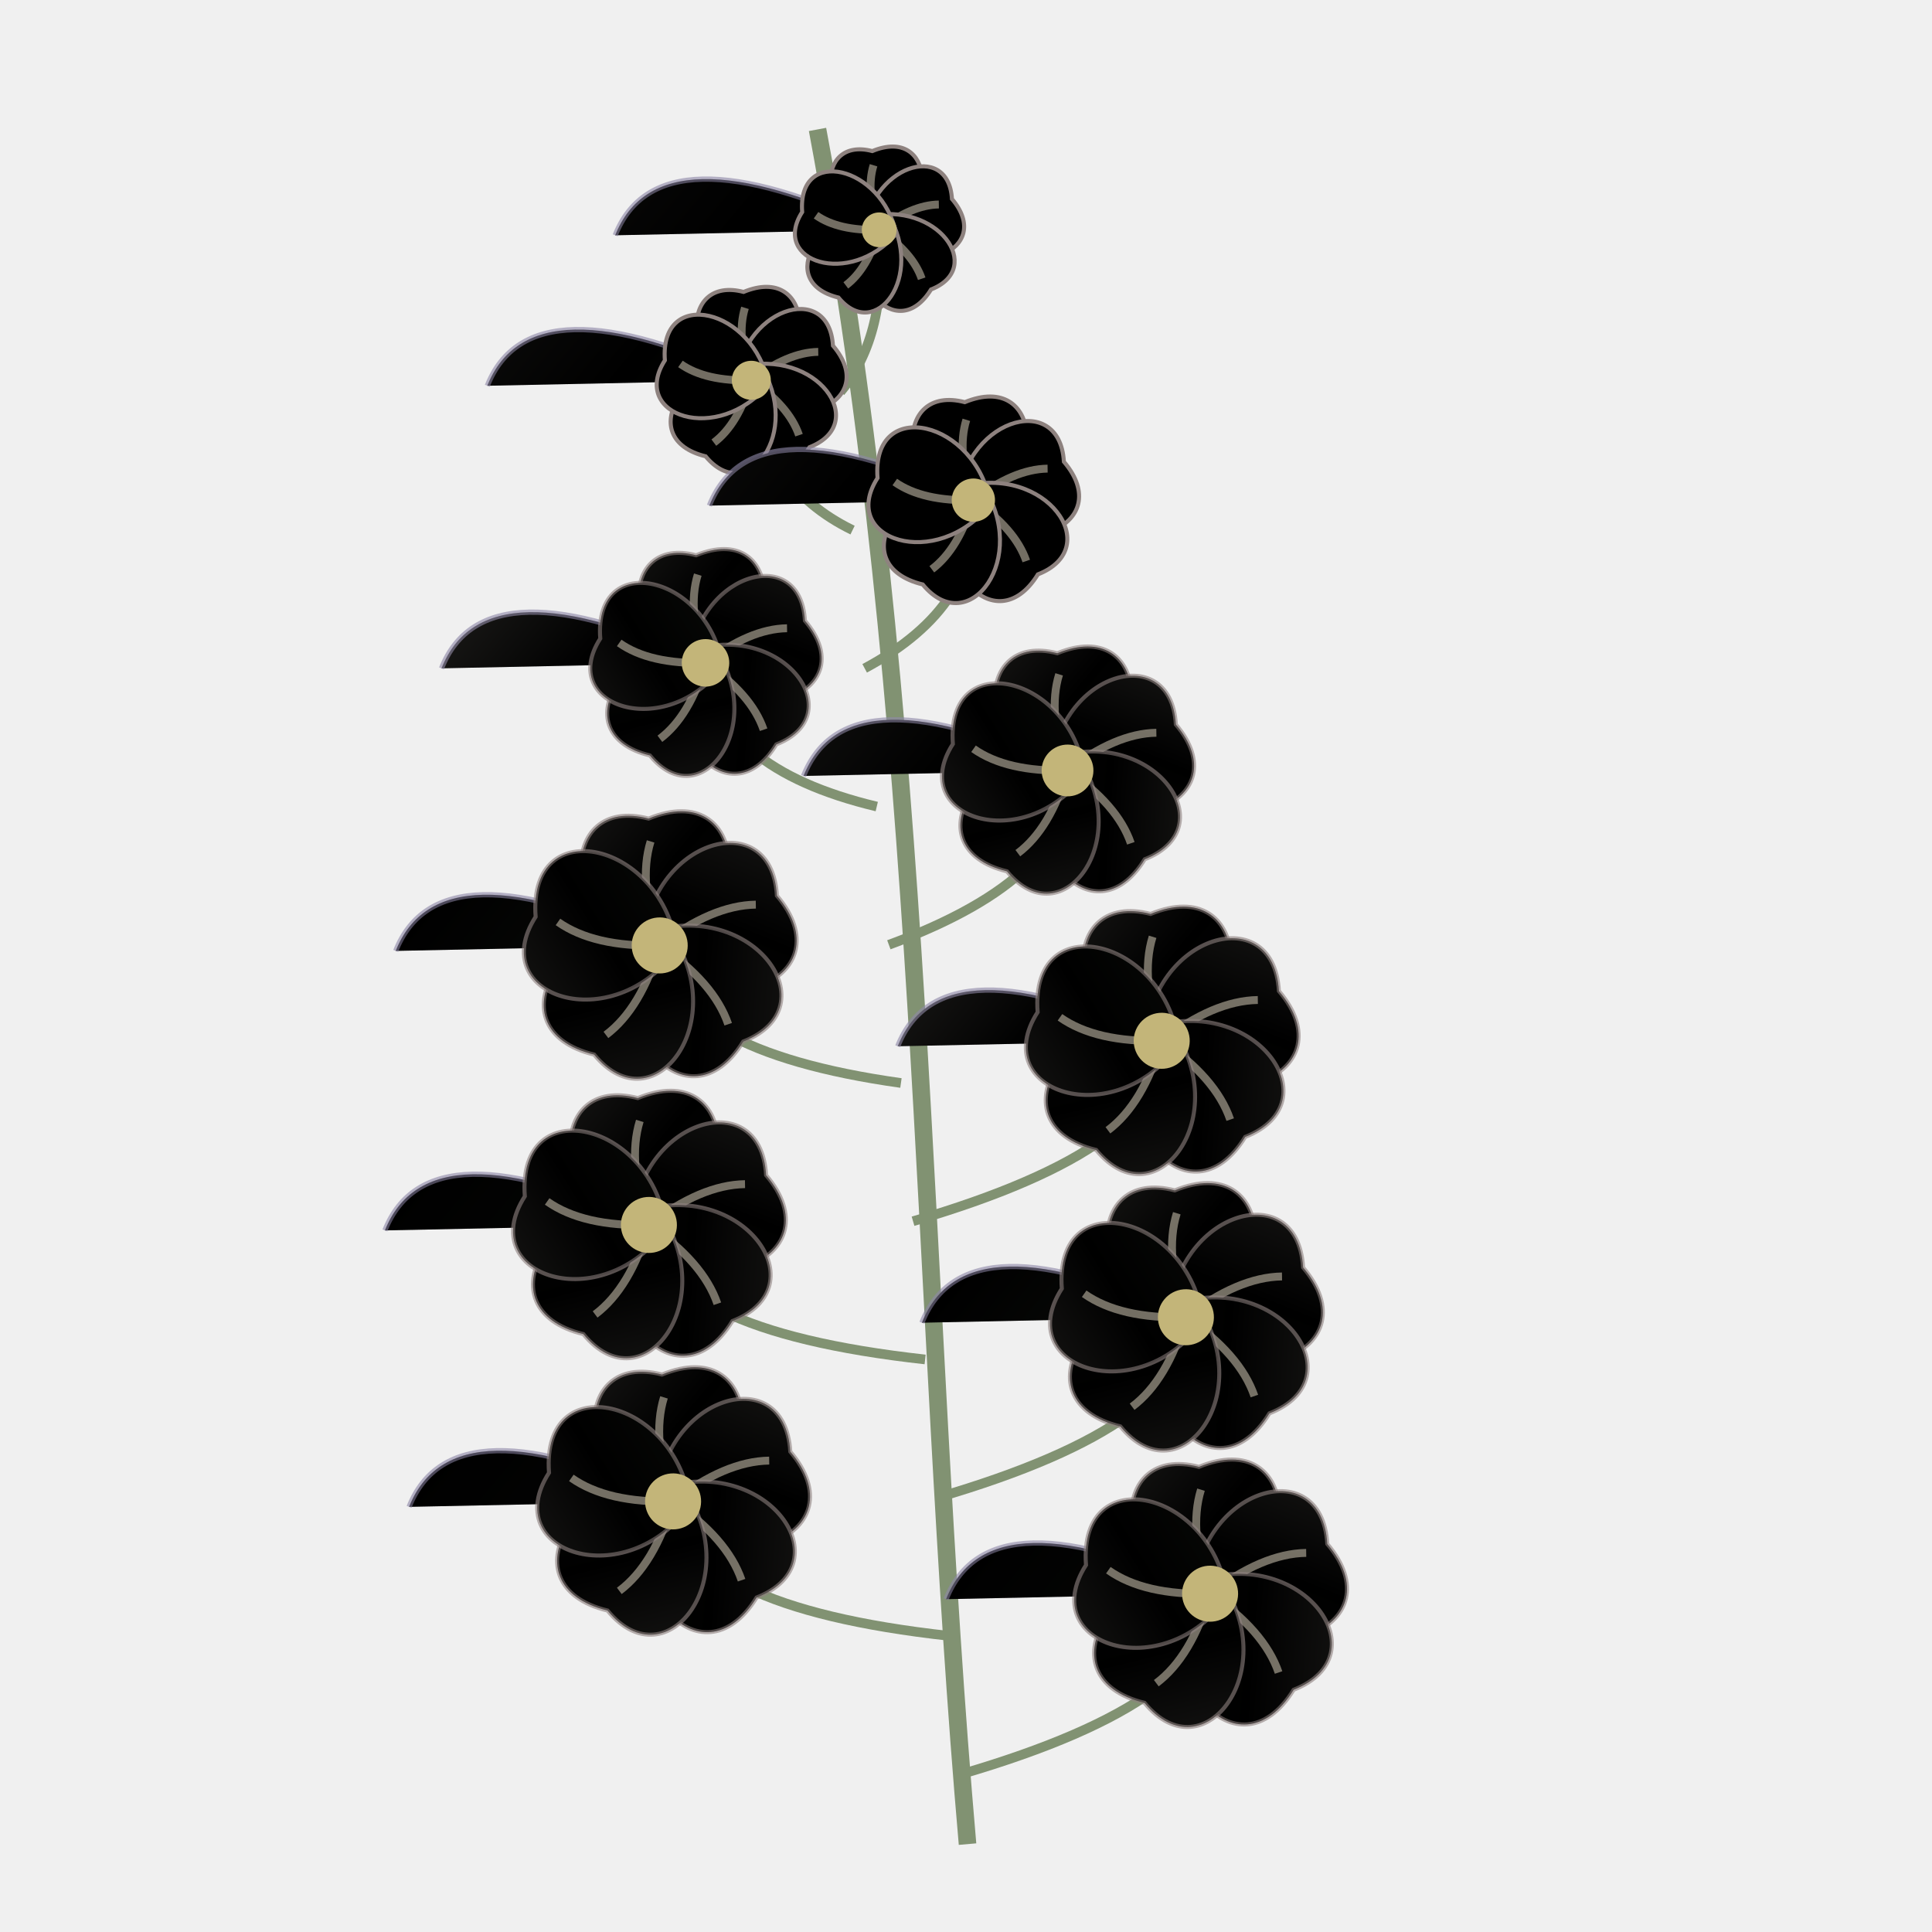
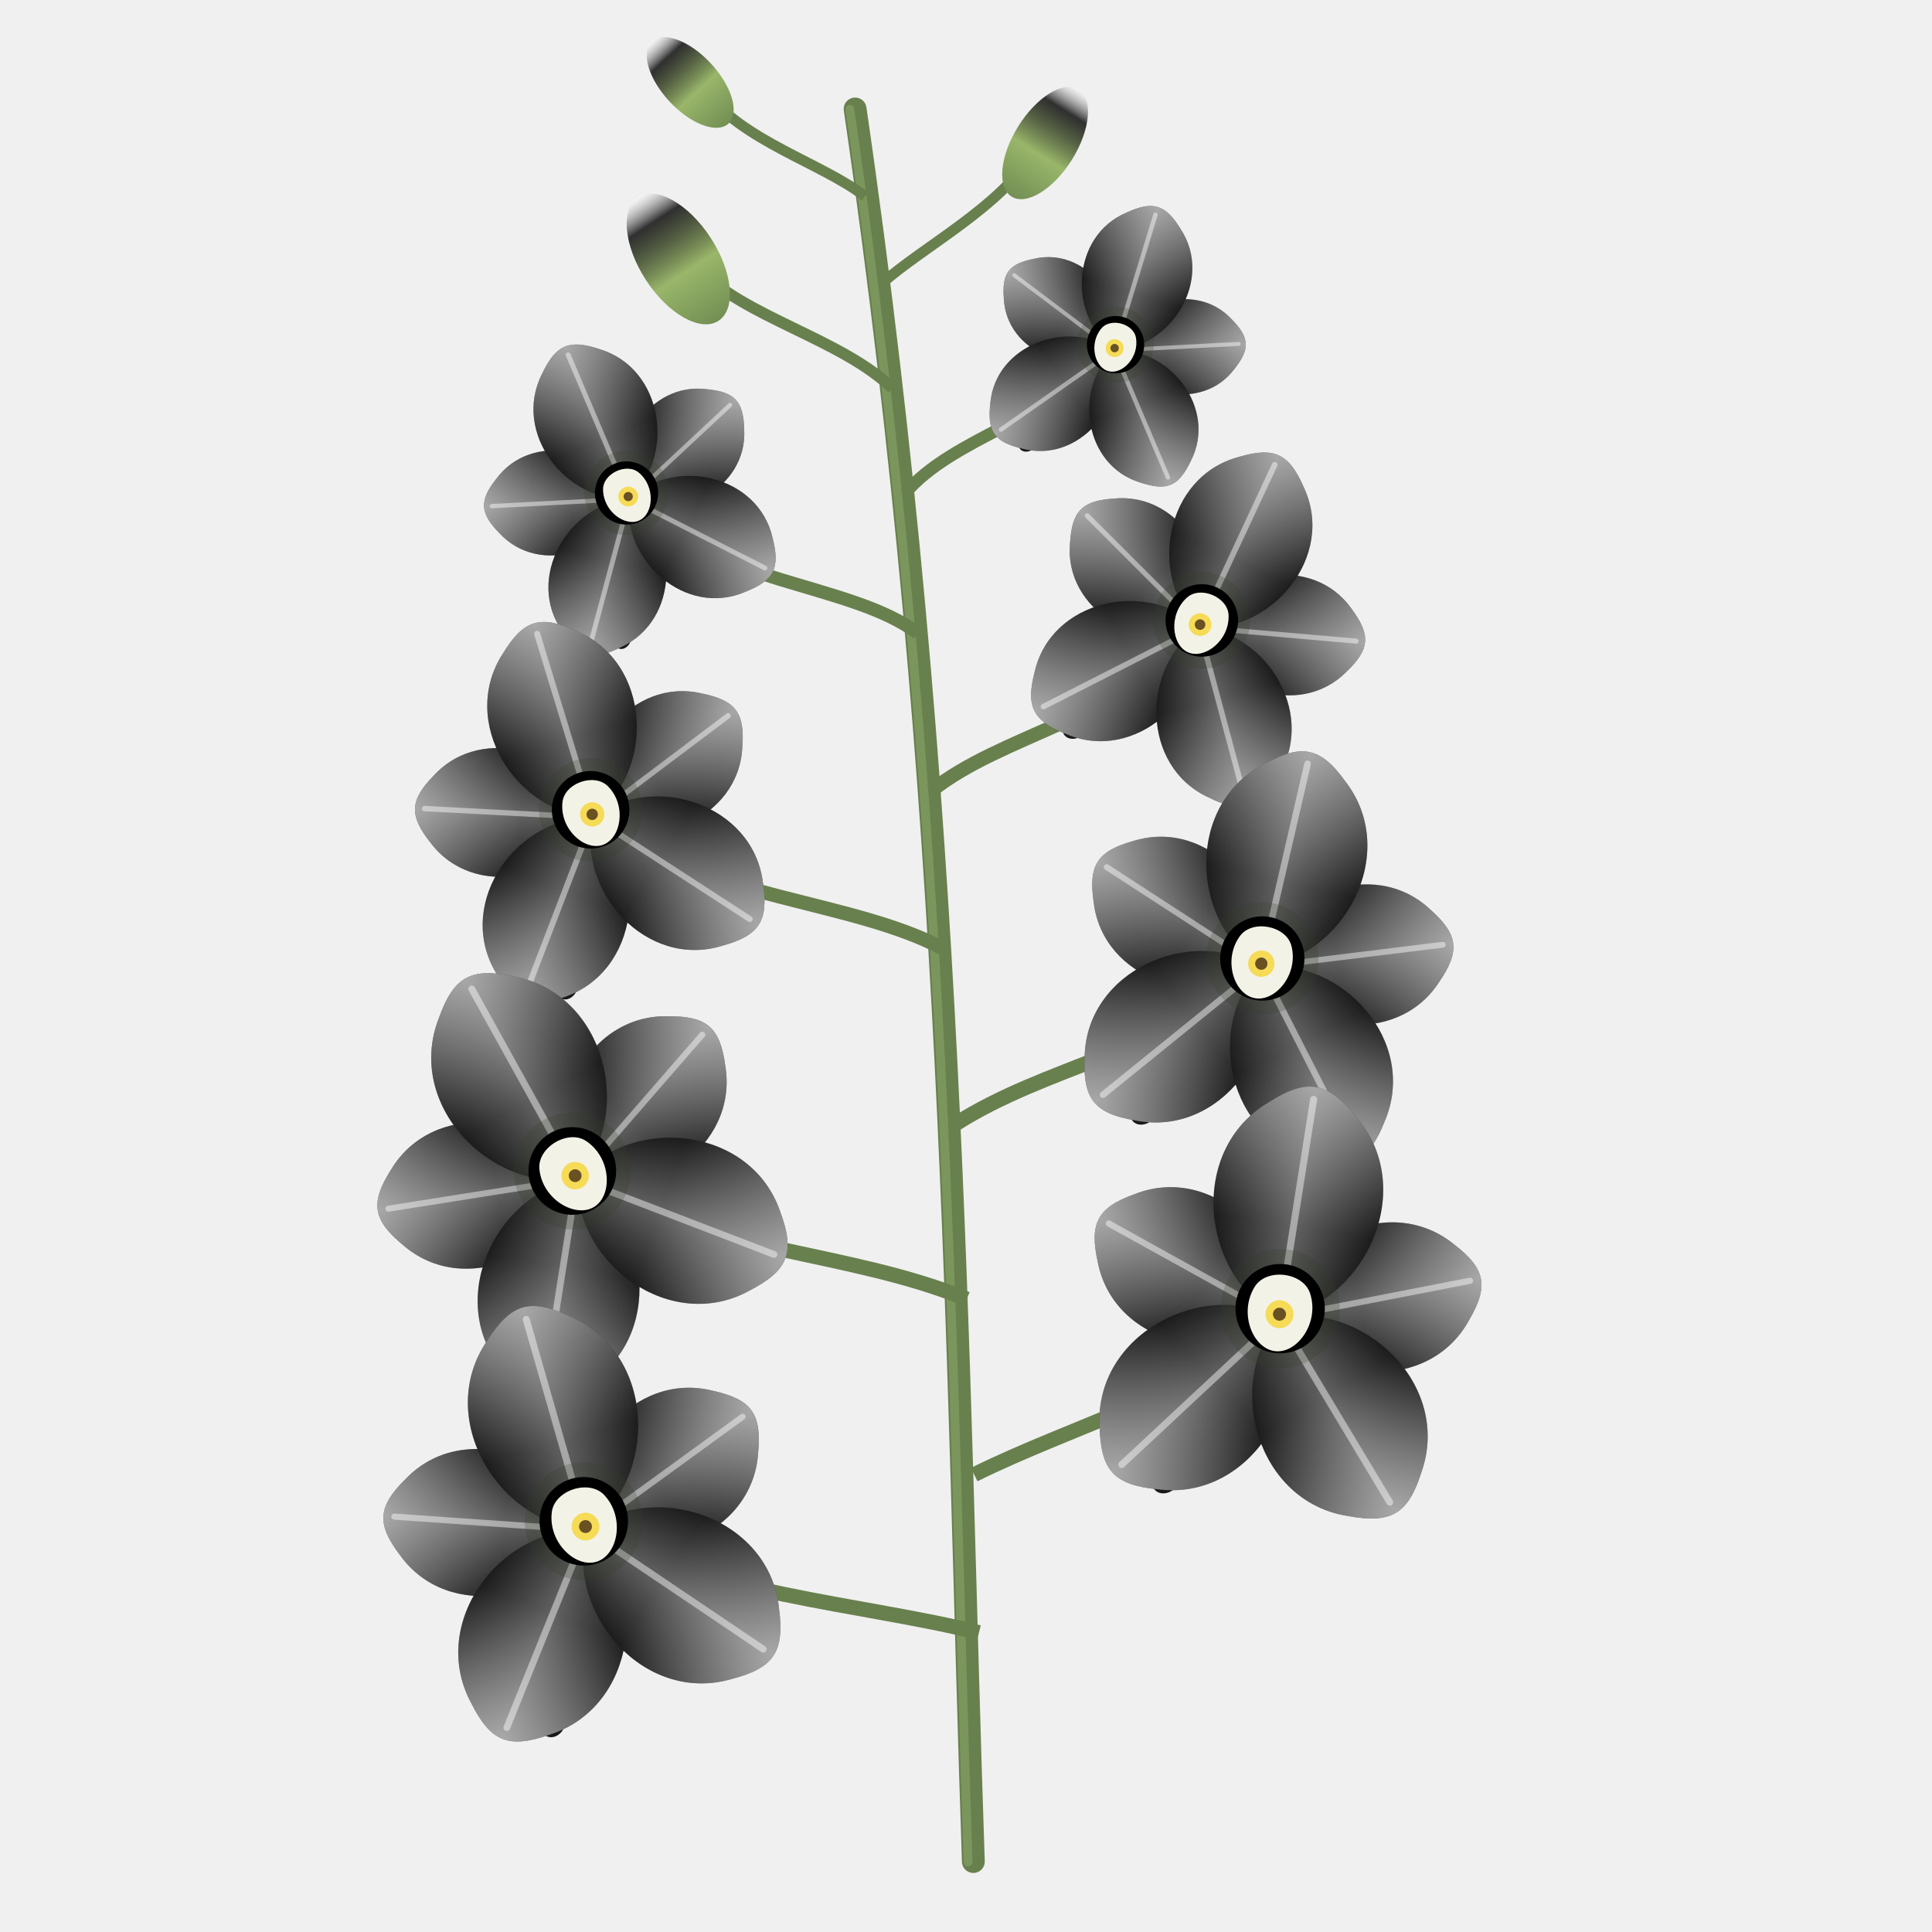
<svg xmlns="http://www.w3.org/2000/svg" width="110" height="110" viewBox="0 0 110 110">
  <defs>
-     <linearGradient id="delphinium-petal-0" gradientUnits="userSpaceOnUse" x1="6" y1="6" x2="58" y2="58">
-       <stop offset="0" stop-color="#fff8e7" />
-       <stop offset=".48" stop-color="__COLOR__" />
-       <stop offset="1" stop-color="#68765b" />
+     <linearGradient id="delph-high" x1="0" y1="0" x2="0" y2="1">
+       <stop offset="0%" stop-color="#ffffff" stop-opacity="0.5" />
+       <stop offset="60%" stop-color="#ffffff" stop-opacity="0.1" />
+       <stop offset="100%" stop-color="#ffffff" stop-opacity="0" />
    </linearGradient>
-     <linearGradient id="delphinium-petal-1" gradientUnits="userSpaceOnUse" x1="14" y1="14" x2="50" y2="50">
-       <stop offset="0" stop-color="#fff8e7" />
-       <stop offset=".48" stop-color="__COLOR__" />
-       <stop offset="1" stop-color="#68765b" />
+     <linearGradient id="delph-rib" x1="0" y1="0" x2="1" y2="0">
+       <stop offset="0%" stop-color="#ffffff" stop-opacity="0" />
+       <stop offset="50%" stop-color="#ffffff" stop-opacity="0.32" />
+       <stop offset="100%" stop-color="#ffffff" stop-opacity="0" />
    </linearGradient>
-     <linearGradient id="delphinium-petal-2" gradientUnits="userSpaceOnUse" x1="22" y1="22" x2="62" y2="62">
-       <stop offset="0" stop-color="#fff8e7" />
-       <stop offset=".48" stop-color="__COLOR__" />
-       <stop offset="1" stop-color="#68765b" />
+     <linearGradient id="bud-grad" x1="0" y1="1" x2="0" y2="0">
+       <stop offset="0%" stop-color="#738f54" />
+       <stop offset="40%" stop-color="#99b66a" />
+       <stop offset="80%" stop-color="__COLOR__" stop-opacity="0.8" />
+       <stop offset="100%" stop-color="#ffffff" stop-opacity="0.4" />
    </linearGradient>
-     <linearGradient id="delphinium-petal-3" gradientUnits="userSpaceOnUse" x1="30" y1="30" x2="46" y2="46">
-       <stop offset="0" stop-color="#fff8e7" />
-       <stop offset=".48" stop-color="__COLOR__" />
-       <stop offset="1" stop-color="#68765b" />
-     </linearGradient>
-     <linearGradient id="delphinium-petal-4" gradientUnits="userSpaceOnUse" x1="-8" y1="-8" x2="5" y2="5">
-       <stop offset="0" stop-color="#fff8e7" />
-       <stop offset=".48" stop-color="__COLOR__" />
-       <stop offset="1" stop-color="#68765b" />
-     </linearGradient>
-     <linearGradient id="delphinium-petal-5" gradientUnits="userSpaceOnUse" x1="38" y1="38" x2="66" y2="66">
-       <stop offset="0" stop-color="#fff8e7" />
-       <stop offset=".48" stop-color="__COLOR__" />
-       <stop offset="1" stop-color="#68765b" />
-     </linearGradient>
-     <linearGradient id="delphinium-petal-6" gradientUnits="userSpaceOnUse" x1="27" y1="27" x2="52" y2="52">
-       <stop offset="0" stop-color="#fff8e7" />
-       <stop offset=".48" stop-color="__COLOR__" />
-       <stop offset="1" stop-color="#68765b" />
-     </linearGradient>
-     <linearGradient id="delphinium-petal-7" gradientUnits="userSpaceOnUse" x1="-9" y1="-9" x2="6" y2="6">
-       <stop offset="0" stop-color="#fff8e7" />
-       <stop offset=".48" stop-color="__COLOR__" />
-       <stop offset="1" stop-color="#68765b" />
-     </linearGradient>
-     <linearGradient id="delphinium-petal-8" gradientUnits="userSpaceOnUse" x1="53" y1="53" x2="70" y2="70">
-       <stop offset="0" stop-color="#fff8e7" />
-       <stop offset=".48" stop-color="__COLOR__" />
-       <stop offset="1" stop-color="#68765b" />
-     </linearGradient>
-     <linearGradient id="delphinium-petal-9" gradientUnits="userSpaceOnUse" x1="25" y1="25" x2="68" y2="68">
-       <stop offset="0" stop-color="#fff8e7" />
-       <stop offset=".48" stop-color="__COLOR__" />
-       <stop offset="1" stop-color="#68765b" />
-     </linearGradient>
-     <linearGradient id="delphinium-petal-10" gradientUnits="userSpaceOnUse" x1="55" y1="55" x2="76" y2="76">
-       <stop offset="0" stop-color="#fff8e7" />
-       <stop offset=".48" stop-color="__COLOR__" />
-       <stop offset="1" stop-color="#68765b" />
-     </linearGradient>
-     <linearGradient id="delphinium-petal-11" gradientUnits="userSpaceOnUse" x1="25" y1="25" x2="84" y2="84">
-       <stop offset="0" stop-color="#fff8e7" />
-       <stop offset=".48" stop-color="__COLOR__" />
-       <stop offset="1" stop-color="#68765b" />
-     </linearGradient>
-     <linearGradient id="delphinium-petal-12" gradientUnits="userSpaceOnUse" x1="55" y1="55" x2="92" y2="92">
-       <stop offset="0" stop-color="#fff8e7" />
-       <stop offset=".48" stop-color="__COLOR__" />
-       <stop offset="1" stop-color="#68765b" />
-     </linearGradient>
+     <g id="single-petal">
+       <path d="M0 0 C-4.2 -1.5 -5.8 -7.5 -2.2 -10.5 C-0.5 -12 0.5 -12 2.2 -10.5 C5.8 -7.5 4.2 -1.5 0 0 Z" fill="__COLOR__" />
+       <path d="M0 0 C-4.2 -1.5 -5.8 -7.5 -2.2 -10.5 C-0.5 -12 0.5 -12 2.2 -10.5 C5.8 -7.5 4.2 -1.5 0 0 Z" fill="url(#delph-high)" />
+       <path d="M0 0 C-4.2 -1.5 -5.8 -7.5 -2.2 -10.5 C-0.5 -12 0.5 -12 2.2 -10.5 C5.8 -7.5 4.2 -1.5 0 0 Z" fill="url(#delph-rib)" />
+       <path d="M0 -1 C0 -4.5 0 -8.5 0 -11" fill="none" stroke="#ffffff" stroke-width="0.35" stroke-linecap="round" opacity="0.45" />
+     </g>
+     <g id="spur">
+       <path d="M0 0 C-1.5 2 -4.5 5 -9.5 5.5 C-10.2 5.5 -10.6 4.8 -9.8 4.2 C-5.8 2.2 -2.5 0.5 0 -2.5 Z" fill="__COLOR__" opacity="0.9" />
+       <path d="M0 0 C-1.5 2 -4.5 5 -9.5 5.5 C-10.2 5.5 -10.6 4.8 -9.8 4.2 C-5.8 2.2 -2.5 0.5 0 -2.5 Z" fill="url(#delph-high)" />
+     </g>
+     <g id="delph-flower">
+       <use href="#spur" transform="rotate(-35)" />
+       <g>
+         <use href="#single-petal" transform="rotate(-68) scale(0.95)" />
+         <use href="#single-petal" transform="rotate(72) scale(0.95)" />
+         <use href="#single-petal" transform="rotate(-140) scale(1.05)" />
+         <use href="#single-petal" transform="rotate(142) scale(1.05)" />
+         <use href="#single-petal" transform="rotate(2) scale(1.08)" />
+       </g>
+       <circle cx="0" cy="-0.5" r="3.2" fill="#2d3b24" opacity="0.22" />
+       <circle cx="0" cy="-0.5" r="2.4" fill="__COLOR__" />
+       <path d="M-1.5 -1.5 C-1 -2.6 1 -2.6 1.5 -1.5 C2.2 0 1.2 1.8 0 1.8 C-1.2 1.8 -2.2 0 -1.5 -1.5 Z" fill="#fffef2" opacity="0.95" />
+       <circle cx="0" cy="-0.2" r="0.75" fill="#f5db56" />
+       <circle cx="0" cy="-0.2" r="0.35" fill="#695123" />
+     </g>
  </defs>
-   <g transform="rotate(-5 55 104)">
-     <path d="M55 105C55 73.667 58.333 41 55 7" fill="none" stroke="#819272" stroke-width="1" />
-     <path d="M55 22.0Q58 19.0 58 13.0" fill="none" stroke="#819272" stroke-width="0.55" />
-     <path d="M58 13.0Q46 6.0 43 12.0" fill="__COLOR__" stroke-opacity=".62" stroke="#8e88a8" stroke-width="0.3" />
-     <path d="M58 13.0Q46 6.0 43 12.0" fill="url(#delphinium-petal-0)" opacity=".14" />
-     <g transform="translate(58 13.0) rotate(0.0)">
-       <path d="M0 1C-3.6 -0.9 -3.15 -5.625 0 -4.5C3.6 -5.625 3.6 -0.675 0 1Z" fill="__COLOR__" stroke="#8e827f" stroke-width="0.23" />
-       <path d="M0 0Q-0.585 -2.25 0 -3.69" fill="none" stroke="#fff4dd" stroke-width="0.45" stroke-opacity=".45" />
+   <g transform="rotate(-3 55 98)">
+     <path d="M55 106 C55.5 78 57.2 46 53.5 6" fill="none" stroke="#68804e" stroke-width="1.3" stroke-linecap="round" />
+     <path d="M54.7 106 C55.2 78 56.9 46 53.2 6" fill="none" stroke="#87a567" stroke-width="0.5" stroke-linecap="round" opacity="0.6" />
+     <path d="M53.8 11 C51.5 9 47 7.5 45 4.5" fill="none" stroke="#68804e" stroke-width="0.6" />
+     <ellipse cx="44.2" cy="4" rx="1.6" ry="3.2" transform="rotate(-40 44.2 4)" fill="url(#bud-grad)" />
+     <path d="M54.5 16 C57 14 61.5 12 63.5 9" fill="none" stroke="#68804e" stroke-width="0.6" />
+     <ellipse cx="64.2" cy="8.5" rx="1.8" ry="3.6" transform="rotate(35 64.2 8.5)" fill="url(#bud-grad)" />
+     <path d="M54.8 22 C52 19 46.5 17.5 44 14.5" fill="none" stroke="#68804e" stroke-width="0.65" />
+     <ellipse cx="43" cy="14" rx="2.2" ry="4.2" transform="rotate(-30 43 14)" fill="url(#bud-grad)" />
+     <path d="M43.5 16.5 C41 18.5 39 19 37.5 19.5" fill="none" stroke="__COLOR__" stroke-width="0.8" stroke-linecap="round" opacity="0.7" />
+     <path d="M55.2 28 C58 25 64 24 67 21" fill="none" stroke="#68804e" stroke-width="0.7" />
+     <g transform="translate(67.5, 20.5) scale(0.68) rotate(18)">
+       <use href="#delph-flower" />
    </g>
-     <g transform="translate(58 13.0) rotate(72.0)">
-       <path d="M0 1C-3.6 -0.9 -3.15 -5.625 0 -4.5C3.6 -5.625 3.6 -0.675 0 1Z" fill="__COLOR__" stroke="#8e827f" stroke-width="0.23" />
-       <path d="M0 0Q-0.585 -2.25 0 -3.69" fill="none" stroke="#fff4dd" stroke-width="0.45" stroke-opacity=".45" />
+     <path d="M55.5 36 C52 33 44 32.5 40 28" fill="none" stroke="#68804e" stroke-width="0.75" />
+     <g transform="translate(39.5, 27.5) scale(0.75) rotate(-22)">
+       <use href="#delph-flower" />
    </g>
-     <g transform="translate(58 13.0) rotate(144.0)">
-       <path d="M0 1C-3.6 -0.9 -3.15 -5.625 0 -4.5C3.6 -5.625 3.6 -0.675 0 1Z" fill="__COLOR__" stroke="#8e827f" stroke-width="0.23" />
-       <path d="M0 0Q-0.585 -2.25 0 -3.69" fill="none" stroke="#fff4dd" stroke-width="0.45" stroke-opacity=".45" />
+     <path d="M55.8 45 C60 42 66.5 41.5 71 37" fill="none" stroke="#68804e" stroke-width="0.8" />
+     <g transform="translate(71.5, 36.5) scale(0.86) rotate(26)">
+       <use href="#delph-flower" />
    </g>
-     <g transform="translate(58 13.0) rotate(216.0)">
-       <path d="M0 1C-3.6 -0.9 -3.15 -5.625 0 -4.5C3.6 -5.625 3.6 -0.675 0 1Z" fill="__COLOR__" stroke="#8e827f" stroke-width="0.23" />
-       <path d="M0 0Q-0.585 -2.25 0 -3.69" fill="none" stroke="#fff4dd" stroke-width="0.45" stroke-opacity=".45" />
+     <path d="M56 54 C51 51 43 50.5 37 46" fill="none" stroke="#68804e" stroke-width="0.8" />
+     <g transform="translate(36.5, 45.5) scale(0.92) rotate(-16)">
+       <use href="#delph-flower" />
    </g>
-     <g transform="translate(58 13.0) rotate(288.0)">
-       <path d="M0 1C-3.6 -0.9 -3.15 -5.625 0 -4.5C3.6 -5.625 3.6 -0.675 0 1Z" fill="__COLOR__" stroke="#8e827f" stroke-width="0.23" />
-       <path d="M0 0Q-0.585 -2.25 0 -3.69" fill="none" stroke="#fff4dd" stroke-width="0.45" stroke-opacity=".45" />
+     <path d="M56.2 64 C61.5 61 68 60.5 73.5 56.5" fill="none" stroke="#68804e" stroke-width="0.85" />
+     <g transform="translate(74, 56) scale(1.0) rotate(14)">
+       <use href="#delph-flower" />
    </g>
-     <ellipse cx="58.00" cy="13.00" rx="0.99" ry="0.99" fill="#c3b579" />
-     <path d="M55 29.9Q50 26.9 50 20.9" fill="none" stroke="#819272" stroke-width="0.55" />
-     <path d="M50 20.9Q38 13.9 35 19.9" fill="__COLOR__" stroke-opacity=".62" stroke="#8e88a8" stroke-width="0.3" />
-     <path d="M50 20.9Q38 13.9 35 19.9" fill="url(#delphinium-petal-1)" opacity=".14" />
-     <g transform="translate(50 20.9) rotate(0.0)">
-       <path d="M0 1C-4.04 -1.01 -3.535 -6.312 0 -5.05C4.04 -6.312 4.04 -0.757 0 1Z" fill="__COLOR__" stroke="#8e827f" stroke-width="0.23" />
-       <path d="M0 0Q-0.656 -2.525 0 -4.141" fill="none" stroke="#fff4dd" stroke-width="0.45" stroke-opacity=".45" />
+     <path d="M56.3 74 C50 71 42 70.5 35 66.5" fill="none" stroke="#68804e" stroke-width="0.85" />
+     <g transform="translate(34.5, 66) scale(1.04) rotate(-28)">
+       <use href="#delph-flower" />
    </g>
-     <g transform="translate(50 20.9) rotate(72.0)">
-       <path d="M0 1C-4.04 -1.01 -3.535 -6.312 0 -5.05C4.04 -6.312 4.04 -0.757 0 1Z" fill="__COLOR__" stroke="#8e827f" stroke-width="0.23" />
-       <path d="M0 0Q-0.656 -2.525 0 -4.141" fill="none" stroke="#fff4dd" stroke-width="0.45" stroke-opacity=".45" />
+     <path d="M56.2 84 C62 81.5 69 80 73.5 76.5" fill="none" stroke="#68804e" stroke-width="0.85" />
+     <g transform="translate(74, 76) scale(1.06) rotate(10)">
+       <use href="#delph-flower" />
    </g>
-     <g transform="translate(50 20.9) rotate(144.0)">
-       <path d="M0 1C-4.04 -1.01 -3.535 -6.312 0 -5.05C4.04 -6.312 4.04 -0.757 0 1Z" fill="__COLOR__" stroke="#8e827f" stroke-width="0.23" />
-       <path d="M0 0Q-0.656 -2.525 0 -4.141" fill="none" stroke="#fff4dd" stroke-width="0.45" stroke-opacity=".45" />
+     <path d="M56 93 C49.5 91 40.5 90 34.5 86" fill="none" stroke="#68804e" stroke-width="0.85" />
+     <g transform="translate(34, 86) scale(1.05) rotate(-15)">
+       <use href="#delph-flower" />
    </g>
-     <g transform="translate(50 20.9) rotate(216.0)">
-       <path d="M0 1C-4.04 -1.01 -3.535 -6.312 0 -5.05C4.04 -6.312 4.04 -0.757 0 1Z" fill="__COLOR__" stroke="#8e827f" stroke-width="0.23" />
-       <path d="M0 0Q-0.656 -2.525 0 -4.141" fill="none" stroke="#fff4dd" stroke-width="0.45" stroke-opacity=".45" />
-     </g>
-     <g transform="translate(50 20.9) rotate(288.0)">
-       <path d="M0 1C-4.04 -1.01 -3.535 -6.312 0 -5.05C4.04 -6.312 4.04 -0.757 0 1Z" fill="__COLOR__" stroke="#8e827f" stroke-width="0.23" />
-       <path d="M0 0Q-0.656 -2.525 0 -4.141" fill="none" stroke="#fff4dd" stroke-width="0.45" stroke-opacity=".45" />
-     </g>
-     <ellipse cx="50.00" cy="20.90" rx="1.111" ry="1.111" fill="#c3b579" />
-     <path d="M55 37.8Q62 34.8 62 28.8" fill="none" stroke="#819272" stroke-width="0.55" />
-     <path d="M62 28.8Q50 21.8 47 27.8" fill="__COLOR__" stroke-opacity=".62" stroke="#8e88a8" stroke-width="0.3" />
-     <path d="M62 28.8Q50 21.8 47 27.8" fill="url(#delphinium-petal-2)" opacity=".14" />
-     <g transform="translate(62 28.8) rotate(0.0)">
-       <path d="M0 1C-4.48 -1.12 -3.92 -7.0 0 -5.6C4.48 -7.0 4.48 -0.84 0 1Z" fill="__COLOR__" stroke="#8e827f" stroke-width="0.23" />
-       <path d="M0 0Q-0.728 -2.8 0 -4.592" fill="none" stroke="#fff4dd" stroke-width="0.45" stroke-opacity=".45" />
-     </g>
-     <g transform="translate(62 28.8) rotate(72.0)">
-       <path d="M0 1C-4.48 -1.12 -3.92 -7.0 0 -5.6C4.48 -7.0 4.48 -0.84 0 1Z" fill="__COLOR__" stroke="#8e827f" stroke-width="0.23" />
-       <path d="M0 0Q-0.728 -2.8 0 -4.592" fill="none" stroke="#fff4dd" stroke-width="0.45" stroke-opacity=".45" />
-     </g>
-     <g transform="translate(62 28.8) rotate(144.0)">
-       <path d="M0 1C-4.48 -1.12 -3.92 -7.0 0 -5.6C4.48 -7.0 4.48 -0.84 0 1Z" fill="__COLOR__" stroke="#8e827f" stroke-width="0.23" />
-       <path d="M0 0Q-0.728 -2.8 0 -4.592" fill="none" stroke="#fff4dd" stroke-width="0.45" stroke-opacity=".45" />
-     </g>
-     <g transform="translate(62 28.8) rotate(216.0)">
-       <path d="M0 1C-4.48 -1.12 -3.92 -7.0 0 -5.6C4.48 -7.0 4.48 -0.84 0 1Z" fill="__COLOR__" stroke="#8e827f" stroke-width="0.23" />
-       <path d="M0 0Q-0.728 -2.8 0 -4.592" fill="none" stroke="#fff4dd" stroke-width="0.45" stroke-opacity=".45" />
-     </g>
-     <g transform="translate(62 28.8) rotate(288.0)">
-       <path d="M0 1C-4.48 -1.12 -3.92 -7.0 0 -5.6C4.48 -7.0 4.48 -0.84 0 1Z" fill="__COLOR__" stroke="#8e827f" stroke-width="0.23" />
-       <path d="M0 0Q-0.728 -2.8 0 -4.592" fill="none" stroke="#fff4dd" stroke-width="0.45" stroke-opacity=".45" />
-     </g>
-     <ellipse cx="62.00" cy="28.80" rx="1.232" ry="1.232" fill="#c3b579" />
-     <path d="M55 45.7Q46 42.7 46 36.7" fill="none" stroke="#819272" stroke-width="0.55" />
-     <path d="M46 36.7Q34 29.7 31 35.7" fill="__COLOR__" stroke-opacity=".62" stroke="#8e88a8" stroke-width="0.3" />
-     <path d="M46 36.7Q34 29.7 31 35.7" fill="url(#delphinium-petal-3)" opacity=".14" />
-     <g transform="translate(46 36.7) rotate(0.0)">
-       <path d="M0 1C-4.92 -1.23 -4.305 -7.688 0 -6.15C4.92 -7.688 4.92 -0.922 0 1Z" fill="__COLOR__" stroke-opacity=".62" stroke="#8e827f" stroke-width="0.23" />
-       <path d="M0 1C-4.92 -1.23 -4.305 -7.688 0 -6.15C4.92 -7.688 4.92 -0.922 0 1Z" fill="url(#delphinium-petal-4)" opacity=".14" />
-       <path d="M0 0Q-0.8 -3.075 0 -5.043" fill="none" stroke="#fff4dd" stroke-width="0.45" stroke-opacity=".45" />
-     </g>
-     <g transform="translate(46 36.7) rotate(72.0)">
-       <path d="M0 1C-4.92 -1.23 -4.305 -7.688 0 -6.15C4.92 -7.688 4.92 -0.922 0 1Z" fill="__COLOR__" stroke-opacity=".62" stroke="#8e827f" stroke-width="0.23" />
-       <path d="M0 1C-4.92 -1.23 -4.305 -7.688 0 -6.15C4.92 -7.688 4.92 -0.922 0 1Z" fill="url(#delphinium-petal-4)" opacity=".14" />
-       <path d="M0 0Q-0.8 -3.075 0 -5.043" fill="none" stroke="#fff4dd" stroke-width="0.45" stroke-opacity=".45" />
-     </g>
-     <g transform="translate(46 36.7) rotate(144.0)">
-       <path d="M0 1C-4.92 -1.23 -4.305 -7.688 0 -6.15C4.92 -7.688 4.92 -0.922 0 1Z" fill="__COLOR__" stroke-opacity=".62" stroke="#8e827f" stroke-width="0.23" />
-       <path d="M0 1C-4.92 -1.23 -4.305 -7.688 0 -6.15C4.92 -7.688 4.92 -0.922 0 1Z" fill="url(#delphinium-petal-4)" opacity=".14" />
-       <path d="M0 0Q-0.8 -3.075 0 -5.043" fill="none" stroke="#fff4dd" stroke-width="0.45" stroke-opacity=".45" />
-     </g>
-     <g transform="translate(46 36.7) rotate(216.0)">
-       <path d="M0 1C-4.92 -1.23 -4.305 -7.688 0 -6.15C4.92 -7.688 4.92 -0.922 0 1Z" fill="__COLOR__" stroke-opacity=".62" stroke="#8e827f" stroke-width="0.23" />
-       <path d="M0 1C-4.92 -1.23 -4.305 -7.688 0 -6.15C4.92 -7.688 4.92 -0.922 0 1Z" fill="url(#delphinium-petal-4)" opacity=".14" />
-       <path d="M0 0Q-0.8 -3.075 0 -5.043" fill="none" stroke="#fff4dd" stroke-width="0.45" stroke-opacity=".45" />
-     </g>
-     <g transform="translate(46 36.7) rotate(288.0)">
-       <path d="M0 1C-4.92 -1.23 -4.305 -7.688 0 -6.15C4.92 -7.688 4.92 -0.922 0 1Z" fill="__COLOR__" stroke-opacity=".62" stroke="#8e827f" stroke-width="0.23" />
-       <path d="M0 1C-4.92 -1.23 -4.305 -7.688 0 -6.15C4.92 -7.688 4.92 -0.922 0 1Z" fill="url(#delphinium-petal-4)" opacity=".14" />
-       <path d="M0 0Q-0.8 -3.075 0 -5.043" fill="none" stroke="#fff4dd" stroke-width="0.45" stroke-opacity=".45" />
-     </g>
-     <ellipse cx="46.00" cy="36.70" rx="1.353" ry="1.353" fill="#c3b579" />
-     <path d="M55 53.6Q66 50.6 66 44.6" fill="none" stroke="#819272" stroke-width="0.55" />
-     <path d="M66 44.6Q54 37.6 51 43.6" fill="__COLOR__" stroke-opacity=".62" stroke="#8e88a8" stroke-width="0.3" />
-     <path d="M66 44.6Q54 37.6 51 43.6" fill="url(#delphinium-petal-5)" opacity=".14" />
-     <g transform="translate(66 44.6) rotate(0.0)">
-       <path d="M0 1C-5.36 -1.34 -4.69 -8.375 0 -6.7C5.36 -8.375 5.36 -1.005 0 1Z" fill="__COLOR__" stroke-opacity=".62" stroke="#8e827f" stroke-width="0.23" />
-       <path d="M0 1C-5.36 -1.34 -4.69 -8.375 0 -6.7C5.36 -8.375 5.36 -1.005 0 1Z" fill="url(#delphinium-petal-4)" opacity=".14" />
-       <path d="M0 0Q-0.871 -3.35 0 -5.494" fill="none" stroke="#fff4dd" stroke-width="0.45" stroke-opacity=".45" />
-     </g>
-     <g transform="translate(66 44.6) rotate(72.0)">
-       <path d="M0 1C-5.36 -1.34 -4.69 -8.375 0 -6.7C5.36 -8.375 5.36 -1.005 0 1Z" fill="__COLOR__" stroke-opacity=".62" stroke="#8e827f" stroke-width="0.23" />
-       <path d="M0 1C-5.36 -1.34 -4.69 -8.375 0 -6.7C5.36 -8.375 5.36 -1.005 0 1Z" fill="url(#delphinium-petal-4)" opacity=".14" />
-       <path d="M0 0Q-0.871 -3.35 0 -5.494" fill="none" stroke="#fff4dd" stroke-width="0.45" stroke-opacity=".45" />
-     </g>
-     <g transform="translate(66 44.6) rotate(144.0)">
-       <path d="M0 1C-5.36 -1.34 -4.69 -8.375 0 -6.7C5.36 -8.375 5.36 -1.005 0 1Z" fill="__COLOR__" stroke-opacity=".62" stroke="#8e827f" stroke-width="0.23" />
-       <path d="M0 1C-5.36 -1.34 -4.69 -8.375 0 -6.7C5.36 -8.375 5.36 -1.005 0 1Z" fill="url(#delphinium-petal-4)" opacity=".14" />
-       <path d="M0 0Q-0.871 -3.35 0 -5.494" fill="none" stroke="#fff4dd" stroke-width="0.45" stroke-opacity=".45" />
-     </g>
-     <g transform="translate(66 44.6) rotate(216.0)">
-       <path d="M0 1C-5.36 -1.34 -4.69 -8.375 0 -6.7C5.36 -8.375 5.36 -1.005 0 1Z" fill="__COLOR__" stroke-opacity=".62" stroke="#8e827f" stroke-width="0.23" />
-       <path d="M0 1C-5.36 -1.34 -4.69 -8.375 0 -6.7C5.36 -8.375 5.36 -1.005 0 1Z" fill="url(#delphinium-petal-4)" opacity=".14" />
-       <path d="M0 0Q-0.871 -3.35 0 -5.494" fill="none" stroke="#fff4dd" stroke-width="0.45" stroke-opacity=".45" />
-     </g>
-     <g transform="translate(66 44.6) rotate(288.0)">
-       <path d="M0 1C-5.36 -1.34 -4.69 -8.375 0 -6.7C5.36 -8.375 5.36 -1.005 0 1Z" fill="__COLOR__" stroke-opacity=".62" stroke="#8e827f" stroke-width="0.23" />
-       <path d="M0 1C-5.36 -1.34 -4.69 -8.375 0 -6.7C5.36 -8.375 5.36 -1.005 0 1Z" fill="url(#delphinium-petal-4)" opacity=".14" />
-       <path d="M0 0Q-0.871 -3.35 0 -5.494" fill="none" stroke="#fff4dd" stroke-width="0.45" stroke-opacity=".45" />
-     </g>
-     <ellipse cx="66.00" cy="44.60" rx="1.474" ry="1.474" fill="#c3b579" />
-     <path d="M55 61.5Q42 58.5 42 52.5" fill="none" stroke="#819272" stroke-width="0.55" />
-     <path d="M42 52.5Q30 45.5 27 51.5" fill="__COLOR__" stroke-opacity=".62" stroke="#8e88a8" stroke-width="0.3" />
-     <path d="M42 52.5Q30 45.5 27 51.5" fill="url(#delphinium-petal-6)" opacity=".14" />
-     <g transform="translate(42 52.5) rotate(0.0)">
-       <path d="M0 1C-5.8 -1.45 -5.075 -9.062 0 -7.25C5.8 -9.062 5.8 -1.087 0 1Z" fill="__COLOR__" stroke-opacity=".62" stroke="#8e827f" stroke-width="0.23" />
-       <path d="M0 1C-5.8 -1.45 -5.075 -9.062 0 -7.25C5.8 -9.062 5.8 -1.087 0 1Z" fill="url(#delphinium-petal-7)" opacity=".14" />
-       <path d="M0 0Q-0.943 -3.625 0 -5.945" fill="none" stroke="#fff4dd" stroke-width="0.45" stroke-opacity=".45" />
-     </g>
-     <g transform="translate(42 52.5) rotate(72.0)">
-       <path d="M0 1C-5.8 -1.45 -5.075 -9.062 0 -7.25C5.8 -9.062 5.8 -1.087 0 1Z" fill="__COLOR__" stroke-opacity=".62" stroke="#8e827f" stroke-width="0.23" />
-       <path d="M0 1C-5.8 -1.45 -5.075 -9.062 0 -7.25C5.8 -9.062 5.8 -1.087 0 1Z" fill="url(#delphinium-petal-7)" opacity=".14" />
-       <path d="M0 0Q-0.943 -3.625 0 -5.945" fill="none" stroke="#fff4dd" stroke-width="0.45" stroke-opacity=".45" />
-     </g>
-     <g transform="translate(42 52.5) rotate(144.0)">
-       <path d="M0 1C-5.8 -1.45 -5.075 -9.062 0 -7.25C5.8 -9.062 5.8 -1.087 0 1Z" fill="__COLOR__" stroke-opacity=".62" stroke="#8e827f" stroke-width="0.23" />
-       <path d="M0 1C-5.8 -1.45 -5.075 -9.062 0 -7.25C5.8 -9.062 5.8 -1.087 0 1Z" fill="url(#delphinium-petal-7)" opacity=".14" />
-       <path d="M0 0Q-0.943 -3.625 0 -5.945" fill="none" stroke="#fff4dd" stroke-width="0.45" stroke-opacity=".45" />
-     </g>
-     <g transform="translate(42 52.5) rotate(216.0)">
-       <path d="M0 1C-5.8 -1.45 -5.075 -9.062 0 -7.25C5.8 -9.062 5.8 -1.087 0 1Z" fill="__COLOR__" stroke-opacity=".62" stroke="#8e827f" stroke-width="0.23" />
-       <path d="M0 1C-5.8 -1.45 -5.075 -9.062 0 -7.25C5.8 -9.062 5.8 -1.087 0 1Z" fill="url(#delphinium-petal-7)" opacity=".14" />
-       <path d="M0 0Q-0.943 -3.625 0 -5.945" fill="none" stroke="#fff4dd" stroke-width="0.45" stroke-opacity=".45" />
-     </g>
-     <g transform="translate(42 52.5) rotate(288.0)">
-       <path d="M0 1C-5.8 -1.45 -5.075 -9.062 0 -7.25C5.8 -9.062 5.8 -1.087 0 1Z" fill="__COLOR__" stroke-opacity=".62" stroke="#8e827f" stroke-width="0.23" />
-       <path d="M0 1C-5.8 -1.45 -5.075 -9.062 0 -7.25C5.8 -9.062 5.8 -1.087 0 1Z" fill="url(#delphinium-petal-7)" opacity=".14" />
-       <path d="M0 0Q-0.943 -3.625 0 -5.945" fill="none" stroke="#fff4dd" stroke-width="0.45" stroke-opacity=".45" />
-     </g>
-     <ellipse cx="42.00" cy="52.50" rx="1.595" ry="1.595" fill="#c3b579" />
-     <path d="M55 69.4Q70 66.4 70 60.4" fill="none" stroke="#819272" stroke-width="0.55" />
-     <path d="M70 60.4Q58 53.4 55 59.4" fill="__COLOR__" stroke-opacity=".62" stroke="#8e88a8" stroke-width="0.3" />
-     <path d="M70 60.4Q58 53.4 55 59.4" fill="url(#delphinium-petal-8)" opacity=".14" />
-     <g transform="translate(70 60.4) rotate(0.0)">
-       <path d="M0 1C-5.8 -1.45 -5.075 -9.062 0 -7.25C5.8 -9.062 5.8 -1.087 0 1Z" fill="__COLOR__" stroke-opacity=".62" stroke="#8e827f" stroke-width="0.23" />
-       <path d="M0 1C-5.8 -1.45 -5.075 -9.062 0 -7.25C5.8 -9.062 5.8 -1.087 0 1Z" fill="url(#delphinium-petal-7)" opacity=".14" />
-       <path d="M0 0Q-0.943 -3.625 0 -5.945" fill="none" stroke="#fff4dd" stroke-width="0.45" stroke-opacity=".45" />
-     </g>
-     <g transform="translate(70 60.4) rotate(72.0)">
-       <path d="M0 1C-5.8 -1.45 -5.075 -9.062 0 -7.25C5.8 -9.062 5.8 -1.087 0 1Z" fill="__COLOR__" stroke-opacity=".62" stroke="#8e827f" stroke-width="0.23" />
-       <path d="M0 1C-5.8 -1.45 -5.075 -9.062 0 -7.25C5.8 -9.062 5.8 -1.087 0 1Z" fill="url(#delphinium-petal-7)" opacity=".14" />
-       <path d="M0 0Q-0.943 -3.625 0 -5.945" fill="none" stroke="#fff4dd" stroke-width="0.45" stroke-opacity=".45" />
-     </g>
-     <g transform="translate(70 60.4) rotate(144.0)">
-       <path d="M0 1C-5.8 -1.45 -5.075 -9.062 0 -7.25C5.8 -9.062 5.8 -1.087 0 1Z" fill="__COLOR__" stroke-opacity=".62" stroke="#8e827f" stroke-width="0.23" />
-       <path d="M0 1C-5.8 -1.45 -5.075 -9.062 0 -7.25C5.8 -9.062 5.8 -1.087 0 1Z" fill="url(#delphinium-petal-7)" opacity=".14" />
-       <path d="M0 0Q-0.943 -3.625 0 -5.945" fill="none" stroke="#fff4dd" stroke-width="0.45" stroke-opacity=".45" />
-     </g>
-     <g transform="translate(70 60.4) rotate(216.0)">
-       <path d="M0 1C-5.8 -1.45 -5.075 -9.062 0 -7.25C5.8 -9.062 5.8 -1.087 0 1Z" fill="__COLOR__" stroke-opacity=".62" stroke="#8e827f" stroke-width="0.23" />
-       <path d="M0 1C-5.8 -1.45 -5.075 -9.062 0 -7.25C5.8 -9.062 5.8 -1.087 0 1Z" fill="url(#delphinium-petal-7)" opacity=".14" />
-       <path d="M0 0Q-0.943 -3.625 0 -5.945" fill="none" stroke="#fff4dd" stroke-width="0.45" stroke-opacity=".45" />
-     </g>
-     <g transform="translate(70 60.4) rotate(288.0)">
-       <path d="M0 1C-5.8 -1.45 -5.075 -9.062 0 -7.25C5.8 -9.062 5.8 -1.087 0 1Z" fill="__COLOR__" stroke-opacity=".62" stroke="#8e827f" stroke-width="0.23" />
-       <path d="M0 1C-5.8 -1.45 -5.075 -9.062 0 -7.25C5.8 -9.062 5.8 -1.087 0 1Z" fill="url(#delphinium-petal-7)" opacity=".14" />
-       <path d="M0 0Q-0.943 -3.625 0 -5.945" fill="none" stroke="#fff4dd" stroke-width="0.45" stroke-opacity=".45" />
-     </g>
-     <ellipse cx="70.00" cy="60.40" rx="1.595" ry="1.595" fill="#c3b579" />
-     <path d="M55 77.3Q40 74.3 40 68.3" fill="none" stroke="#819272" stroke-width="0.55" />
-     <path d="M40 68.3Q28 61.3 25 67.3" fill="__COLOR__" stroke-opacity=".62" stroke="#8e88a8" stroke-width="0.3" />
-     <path d="M40 68.3Q28 61.3 25 67.3" fill="url(#delphinium-petal-9)" opacity=".14" />
-     <g transform="translate(40 68.3) rotate(0.0)">
-       <path d="M0 1C-5.8 -1.45 -5.075 -9.062 0 -7.25C5.8 -9.062 5.8 -1.087 0 1Z" fill="__COLOR__" stroke-opacity=".62" stroke="#8e827f" stroke-width="0.23" />
-       <path d="M0 1C-5.8 -1.45 -5.075 -9.062 0 -7.25C5.8 -9.062 5.8 -1.087 0 1Z" fill="url(#delphinium-petal-7)" opacity=".14" />
-       <path d="M0 0Q-0.943 -3.625 0 -5.945" fill="none" stroke="#fff4dd" stroke-width="0.45" stroke-opacity=".45" />
-     </g>
-     <g transform="translate(40 68.3) rotate(72.0)">
-       <path d="M0 1C-5.8 -1.45 -5.075 -9.062 0 -7.25C5.8 -9.062 5.8 -1.087 0 1Z" fill="__COLOR__" stroke-opacity=".62" stroke="#8e827f" stroke-width="0.23" />
-       <path d="M0 1C-5.8 -1.45 -5.075 -9.062 0 -7.25C5.8 -9.062 5.8 -1.087 0 1Z" fill="url(#delphinium-petal-7)" opacity=".14" />
-       <path d="M0 0Q-0.943 -3.625 0 -5.945" fill="none" stroke="#fff4dd" stroke-width="0.45" stroke-opacity=".45" />
-     </g>
-     <g transform="translate(40 68.3) rotate(144.0)">
-       <path d="M0 1C-5.8 -1.45 -5.075 -9.062 0 -7.25C5.8 -9.062 5.8 -1.087 0 1Z" fill="__COLOR__" stroke-opacity=".62" stroke="#8e827f" stroke-width="0.23" />
-       <path d="M0 1C-5.8 -1.45 -5.075 -9.062 0 -7.25C5.8 -9.062 5.8 -1.087 0 1Z" fill="url(#delphinium-petal-7)" opacity=".14" />
-       <path d="M0 0Q-0.943 -3.625 0 -5.945" fill="none" stroke="#fff4dd" stroke-width="0.45" stroke-opacity=".45" />
-     </g>
-     <g transform="translate(40 68.3) rotate(216.0)">
-       <path d="M0 1C-5.8 -1.45 -5.075 -9.062 0 -7.25C5.8 -9.062 5.8 -1.087 0 1Z" fill="__COLOR__" stroke-opacity=".62" stroke="#8e827f" stroke-width="0.23" />
-       <path d="M0 1C-5.8 -1.45 -5.075 -9.062 0 -7.25C5.8 -9.062 5.8 -1.087 0 1Z" fill="url(#delphinium-petal-7)" opacity=".14" />
-       <path d="M0 0Q-0.943 -3.625 0 -5.945" fill="none" stroke="#fff4dd" stroke-width="0.45" stroke-opacity=".45" />
-     </g>
-     <g transform="translate(40 68.3) rotate(288.0)">
-       <path d="M0 1C-5.8 -1.45 -5.075 -9.062 0 -7.25C5.8 -9.062 5.8 -1.087 0 1Z" fill="__COLOR__" stroke-opacity=".62" stroke="#8e827f" stroke-width="0.23" />
-       <path d="M0 1C-5.8 -1.45 -5.075 -9.062 0 -7.25C5.8 -9.062 5.8 -1.087 0 1Z" fill="url(#delphinium-petal-7)" opacity=".14" />
-       <path d="M0 0Q-0.943 -3.625 0 -5.945" fill="none" stroke="#fff4dd" stroke-width="0.45" stroke-opacity=".45" />
-     </g>
-     <ellipse cx="40.00" cy="68.30" rx="1.595" ry="1.595" fill="#c3b579" />
-     <path d="M55 85.2Q70 82.2 70 76.2" fill="none" stroke="#819272" stroke-width="0.55" />
-     <path d="M70 76.2Q58 69.2 55 75.2" fill="__COLOR__" stroke-opacity=".62" stroke="#8e88a8" stroke-width="0.3" />
-     <path d="M70 76.2Q58 69.2 55 75.2" fill="url(#delphinium-petal-10)" opacity=".14" />
-     <g transform="translate(70 76.2) rotate(0.0)">
-       <path d="M0 1C-5.8 -1.45 -5.075 -9.062 0 -7.25C5.8 -9.062 5.8 -1.087 0 1Z" fill="__COLOR__" stroke-opacity=".62" stroke="#8e827f" stroke-width="0.23" />
-       <path d="M0 1C-5.8 -1.45 -5.075 -9.062 0 -7.25C5.8 -9.062 5.8 -1.087 0 1Z" fill="url(#delphinium-petal-7)" opacity=".14" />
-       <path d="M0 0Q-0.943 -3.625 0 -5.945" fill="none" stroke="#fff4dd" stroke-width="0.45" stroke-opacity=".45" />
-     </g>
-     <g transform="translate(70 76.2) rotate(72.0)">
-       <path d="M0 1C-5.8 -1.45 -5.075 -9.062 0 -7.25C5.8 -9.062 5.8 -1.087 0 1Z" fill="__COLOR__" stroke-opacity=".62" stroke="#8e827f" stroke-width="0.23" />
-       <path d="M0 1C-5.8 -1.45 -5.075 -9.062 0 -7.25C5.8 -9.062 5.8 -1.087 0 1Z" fill="url(#delphinium-petal-7)" opacity=".14" />
-       <path d="M0 0Q-0.943 -3.625 0 -5.945" fill="none" stroke="#fff4dd" stroke-width="0.45" stroke-opacity=".45" />
-     </g>
-     <g transform="translate(70 76.2) rotate(144.0)">
-       <path d="M0 1C-5.8 -1.45 -5.075 -9.062 0 -7.25C5.8 -9.062 5.8 -1.087 0 1Z" fill="__COLOR__" stroke-opacity=".62" stroke="#8e827f" stroke-width="0.23" />
-       <path d="M0 1C-5.8 -1.45 -5.075 -9.062 0 -7.25C5.8 -9.062 5.8 -1.087 0 1Z" fill="url(#delphinium-petal-7)" opacity=".14" />
-       <path d="M0 0Q-0.943 -3.625 0 -5.945" fill="none" stroke="#fff4dd" stroke-width="0.45" stroke-opacity=".45" />
-     </g>
-     <g transform="translate(70 76.2) rotate(216.0)">
-       <path d="M0 1C-5.8 -1.45 -5.075 -9.062 0 -7.25C5.8 -9.062 5.8 -1.087 0 1Z" fill="__COLOR__" stroke-opacity=".62" stroke="#8e827f" stroke-width="0.23" />
-       <path d="M0 1C-5.8 -1.45 -5.075 -9.062 0 -7.25C5.8 -9.062 5.8 -1.087 0 1Z" fill="url(#delphinium-petal-7)" opacity=".14" />
-       <path d="M0 0Q-0.943 -3.625 0 -5.945" fill="none" stroke="#fff4dd" stroke-width="0.45" stroke-opacity=".45" />
-     </g>
-     <g transform="translate(70 76.2) rotate(288.0)">
-       <path d="M0 1C-5.8 -1.45 -5.075 -9.062 0 -7.25C5.8 -9.062 5.8 -1.087 0 1Z" fill="__COLOR__" stroke-opacity=".62" stroke="#8e827f" stroke-width="0.23" />
-       <path d="M0 1C-5.8 -1.45 -5.075 -9.062 0 -7.25C5.8 -9.062 5.8 -1.087 0 1Z" fill="url(#delphinium-petal-7)" opacity=".14" />
-       <path d="M0 0Q-0.943 -3.625 0 -5.945" fill="none" stroke="#fff4dd" stroke-width="0.45" stroke-opacity=".45" />
-     </g>
-     <ellipse cx="70.00" cy="76.20" rx="1.595" ry="1.595" fill="#c3b579" />
-     <path d="M55 93.1Q40 90.1 40 84.1" fill="none" stroke="#819272" stroke-width="0.55" />
-     <path d="M40 84.1Q28 77.1 25 83.1" fill="__COLOR__" stroke-opacity=".62" stroke="#8e88a8" stroke-width="0.3" />
-     <path d="M40 84.1Q28 77.1 25 83.1" fill="url(#delphinium-petal-11)" opacity=".14" />
-     <g transform="translate(40 84.1) rotate(0.0)">
-       <path d="M0 1C-5.8 -1.45 -5.075 -9.062 0 -7.25C5.8 -9.062 5.8 -1.087 0 1Z" fill="__COLOR__" stroke-opacity=".62" stroke="#8e827f" stroke-width="0.23" />
-       <path d="M0 1C-5.8 -1.45 -5.075 -9.062 0 -7.25C5.8 -9.062 5.8 -1.087 0 1Z" fill="url(#delphinium-petal-7)" opacity=".14" />
-       <path d="M0 0Q-0.943 -3.625 0 -5.945" fill="none" stroke="#fff4dd" stroke-width="0.45" stroke-opacity=".45" />
-     </g>
-     <g transform="translate(40 84.1) rotate(72.0)">
-       <path d="M0 1C-5.8 -1.45 -5.075 -9.062 0 -7.25C5.8 -9.062 5.8 -1.087 0 1Z" fill="__COLOR__" stroke-opacity=".62" stroke="#8e827f" stroke-width="0.23" />
-       <path d="M0 1C-5.8 -1.45 -5.075 -9.062 0 -7.25C5.8 -9.062 5.8 -1.087 0 1Z" fill="url(#delphinium-petal-7)" opacity=".14" />
-       <path d="M0 0Q-0.943 -3.625 0 -5.945" fill="none" stroke="#fff4dd" stroke-width="0.45" stroke-opacity=".45" />
-     </g>
-     <g transform="translate(40 84.1) rotate(144.0)">
-       <path d="M0 1C-5.8 -1.45 -5.075 -9.062 0 -7.25C5.8 -9.062 5.8 -1.087 0 1Z" fill="__COLOR__" stroke-opacity=".62" stroke="#8e827f" stroke-width="0.23" />
-       <path d="M0 1C-5.8 -1.45 -5.075 -9.062 0 -7.25C5.8 -9.062 5.8 -1.087 0 1Z" fill="url(#delphinium-petal-7)" opacity=".14" />
-       <path d="M0 0Q-0.943 -3.625 0 -5.945" fill="none" stroke="#fff4dd" stroke-width="0.45" stroke-opacity=".45" />
-     </g>
-     <g transform="translate(40 84.1) rotate(216.0)">
-       <path d="M0 1C-5.8 -1.45 -5.075 -9.062 0 -7.25C5.8 -9.062 5.8 -1.087 0 1Z" fill="__COLOR__" stroke-opacity=".62" stroke="#8e827f" stroke-width="0.23" />
-       <path d="M0 1C-5.8 -1.45 -5.075 -9.062 0 -7.25C5.8 -9.062 5.8 -1.087 0 1Z" fill="url(#delphinium-petal-7)" opacity=".14" />
-       <path d="M0 0Q-0.943 -3.625 0 -5.945" fill="none" stroke="#fff4dd" stroke-width="0.45" stroke-opacity=".45" />
-     </g>
-     <g transform="translate(40 84.1) rotate(288.0)">
-       <path d="M0 1C-5.8 -1.45 -5.075 -9.062 0 -7.25C5.8 -9.062 5.8 -1.087 0 1Z" fill="__COLOR__" stroke-opacity=".62" stroke="#8e827f" stroke-width="0.23" />
-       <path d="M0 1C-5.8 -1.45 -5.075 -9.062 0 -7.25C5.8 -9.062 5.8 -1.087 0 1Z" fill="url(#delphinium-petal-7)" opacity=".14" />
-       <path d="M0 0Q-0.943 -3.625 0 -5.945" fill="none" stroke="#fff4dd" stroke-width="0.45" stroke-opacity=".45" />
-     </g>
-     <ellipse cx="40.00" cy="84.10" rx="1.595" ry="1.595" fill="#c3b579" />
-     <path d="M55 101.0Q70 98.0 70 92.0" fill="none" stroke="#819272" stroke-width="0.55" />
-     <path d="M70 92.0Q58 85.0 55 91.0" fill="__COLOR__" stroke-opacity=".62" stroke="#8e88a8" stroke-width="0.3" />
-     <path d="M70 92.0Q58 85.0 55 91.0" fill="url(#delphinium-petal-12)" opacity=".14" />
-     <g transform="translate(70 92.0) rotate(0.0)">
-       <path d="M0 1C-5.8 -1.45 -5.075 -9.062 0 -7.25C5.8 -9.062 5.8 -1.087 0 1Z" fill="__COLOR__" stroke-opacity=".62" stroke="#8e827f" stroke-width="0.23" />
-       <path d="M0 1C-5.8 -1.45 -5.075 -9.062 0 -7.25C5.8 -9.062 5.8 -1.087 0 1Z" fill="url(#delphinium-petal-7)" opacity=".14" />
-       <path d="M0 0Q-0.943 -3.625 0 -5.945" fill="none" stroke="#fff4dd" stroke-width="0.45" stroke-opacity=".45" />
-     </g>
-     <g transform="translate(70 92.0) rotate(72.0)">
-       <path d="M0 1C-5.8 -1.45 -5.075 -9.062 0 -7.25C5.8 -9.062 5.8 -1.087 0 1Z" fill="__COLOR__" stroke-opacity=".62" stroke="#8e827f" stroke-width="0.23" />
-       <path d="M0 1C-5.8 -1.45 -5.075 -9.062 0 -7.25C5.8 -9.062 5.8 -1.087 0 1Z" fill="url(#delphinium-petal-7)" opacity=".14" />
-       <path d="M0 0Q-0.943 -3.625 0 -5.945" fill="none" stroke="#fff4dd" stroke-width="0.45" stroke-opacity=".45" />
-     </g>
-     <g transform="translate(70 92.0) rotate(144.0)">
-       <path d="M0 1C-5.8 -1.45 -5.075 -9.062 0 -7.25C5.8 -9.062 5.8 -1.087 0 1Z" fill="__COLOR__" stroke-opacity=".62" stroke="#8e827f" stroke-width="0.23" />
-       <path d="M0 1C-5.8 -1.45 -5.075 -9.062 0 -7.25C5.8 -9.062 5.8 -1.087 0 1Z" fill="url(#delphinium-petal-7)" opacity=".14" />
-       <path d="M0 0Q-0.943 -3.625 0 -5.945" fill="none" stroke="#fff4dd" stroke-width="0.45" stroke-opacity=".45" />
-     </g>
-     <g transform="translate(70 92.0) rotate(216.0)">
-       <path d="M0 1C-5.8 -1.45 -5.075 -9.062 0 -7.25C5.8 -9.062 5.8 -1.087 0 1Z" fill="__COLOR__" stroke-opacity=".62" stroke="#8e827f" stroke-width="0.23" />
-       <path d="M0 1C-5.8 -1.45 -5.075 -9.062 0 -7.25C5.8 -9.062 5.8 -1.087 0 1Z" fill="url(#delphinium-petal-7)" opacity=".14" />
-       <path d="M0 0Q-0.943 -3.625 0 -5.945" fill="none" stroke="#fff4dd" stroke-width="0.45" stroke-opacity=".45" />
-     </g>
-     <g transform="translate(70 92.0) rotate(288.0)">
-       <path d="M0 1C-5.8 -1.45 -5.075 -9.062 0 -7.25C5.8 -9.062 5.8 -1.087 0 1Z" fill="__COLOR__" stroke-opacity=".62" stroke="#8e827f" stroke-width="0.23" />
-       <path d="M0 1C-5.8 -1.45 -5.075 -9.062 0 -7.25C5.8 -9.062 5.8 -1.087 0 1Z" fill="url(#delphinium-petal-7)" opacity=".14" />
-       <path d="M0 0Q-0.943 -3.625 0 -5.945" fill="none" stroke="#fff4dd" stroke-width="0.45" stroke-opacity=".45" />
-     </g>
-     <ellipse cx="70.00" cy="92.00" rx="1.595" ry="1.595" fill="#c3b579" />
  </g>
</svg>
